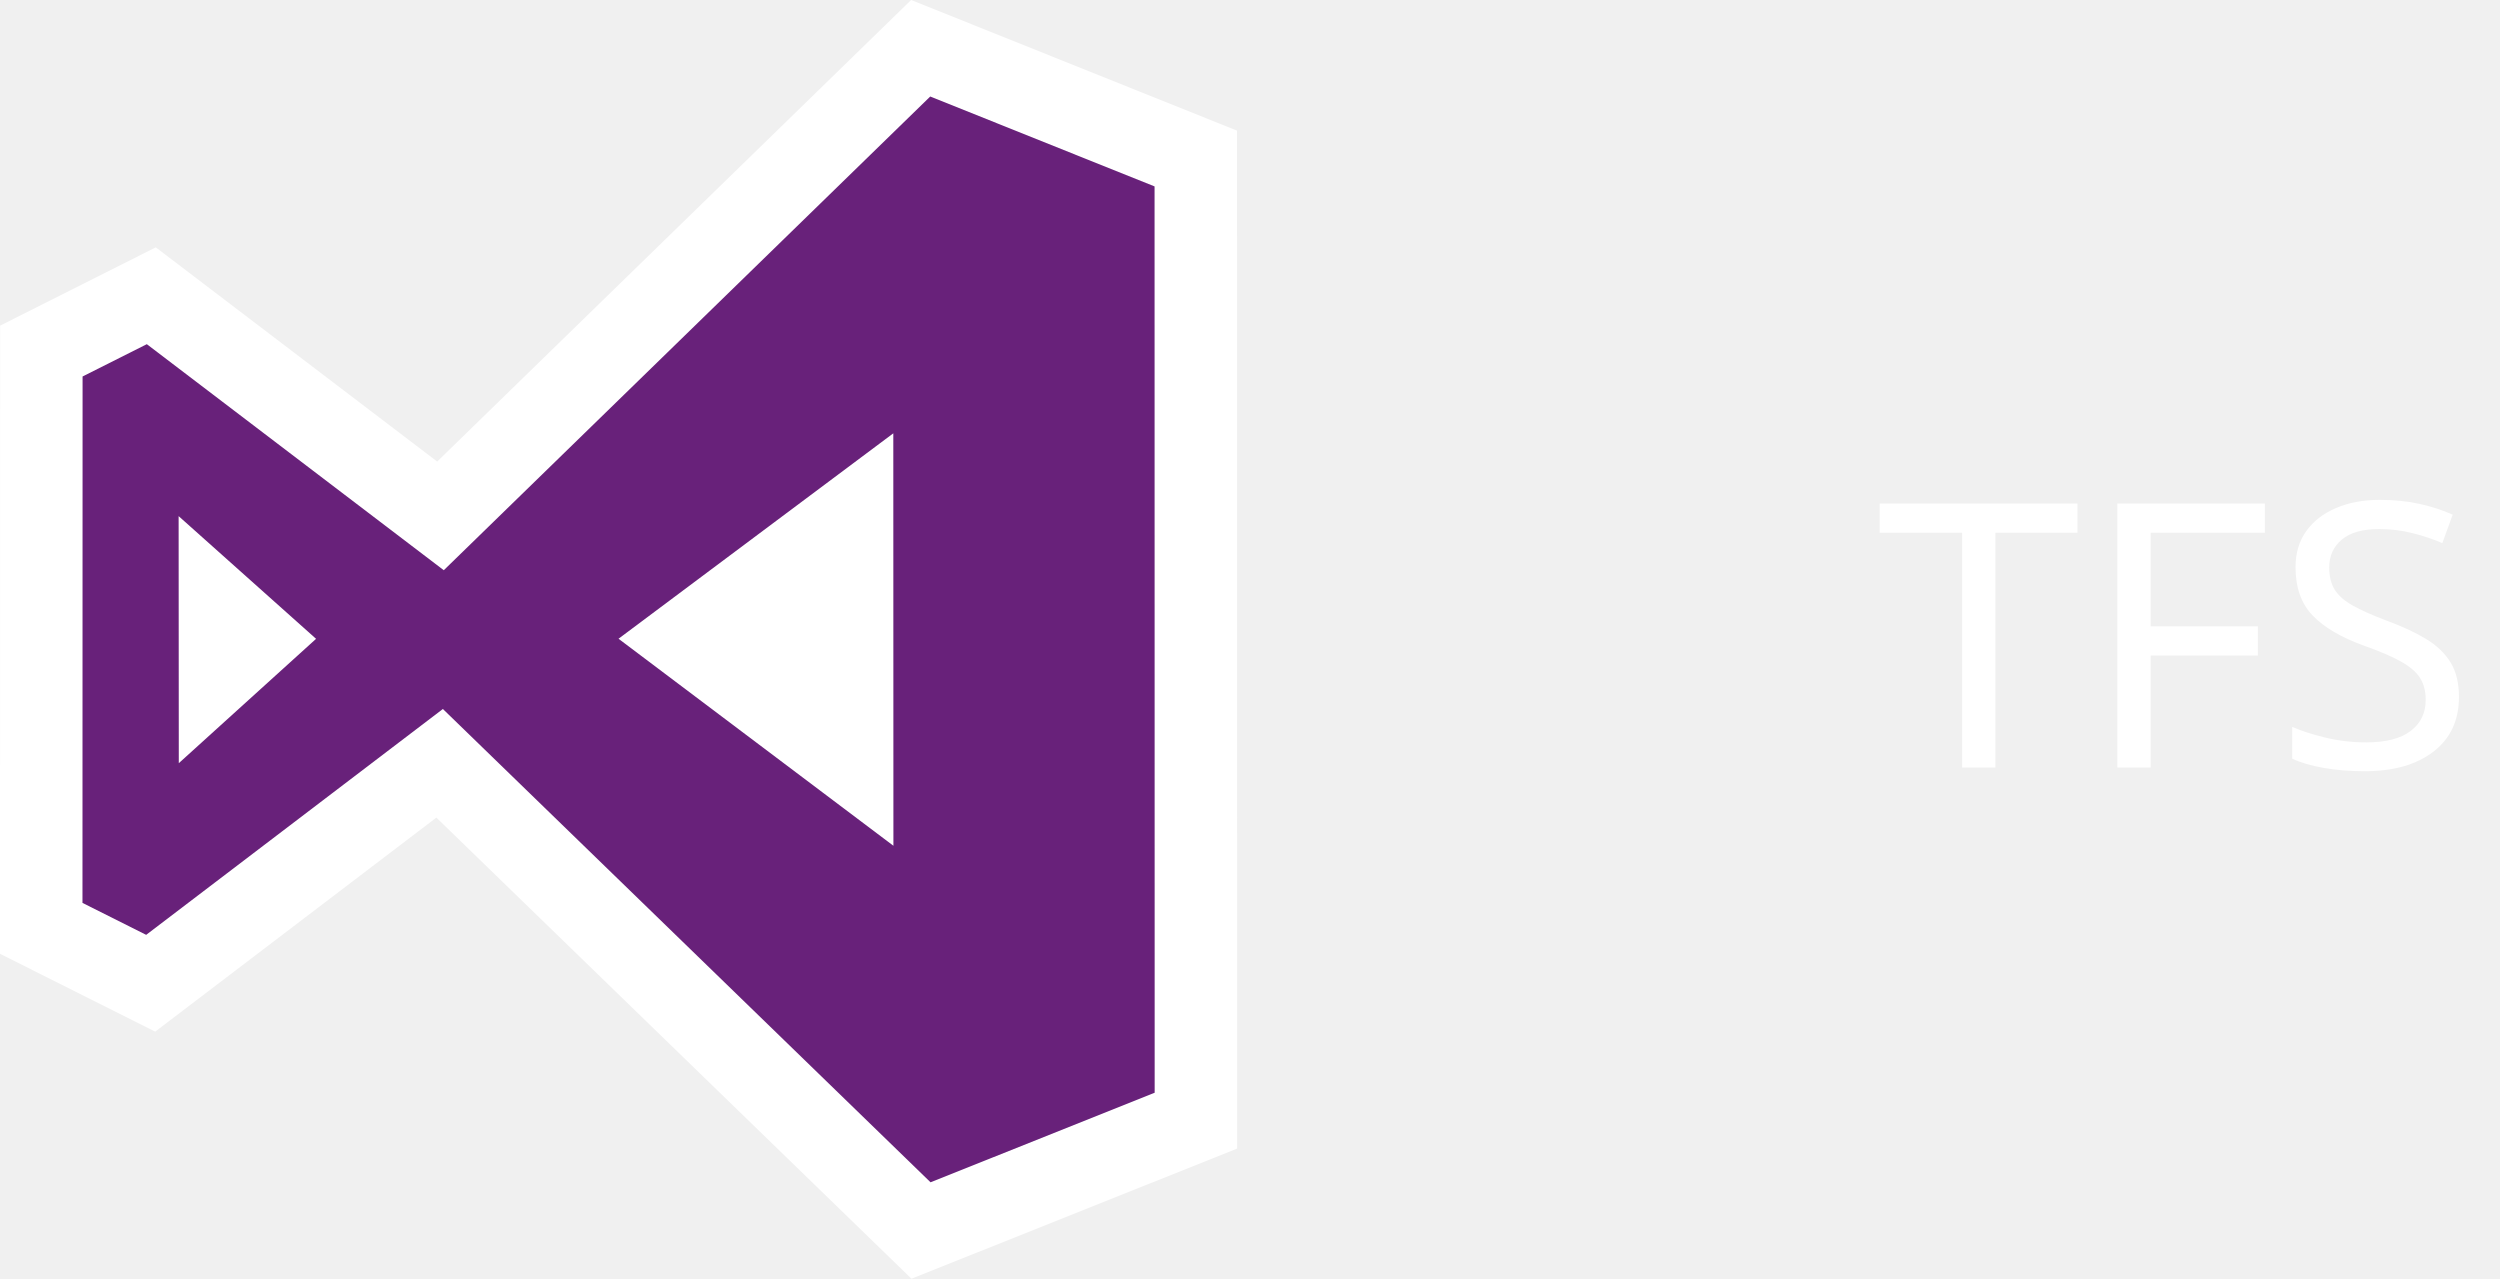
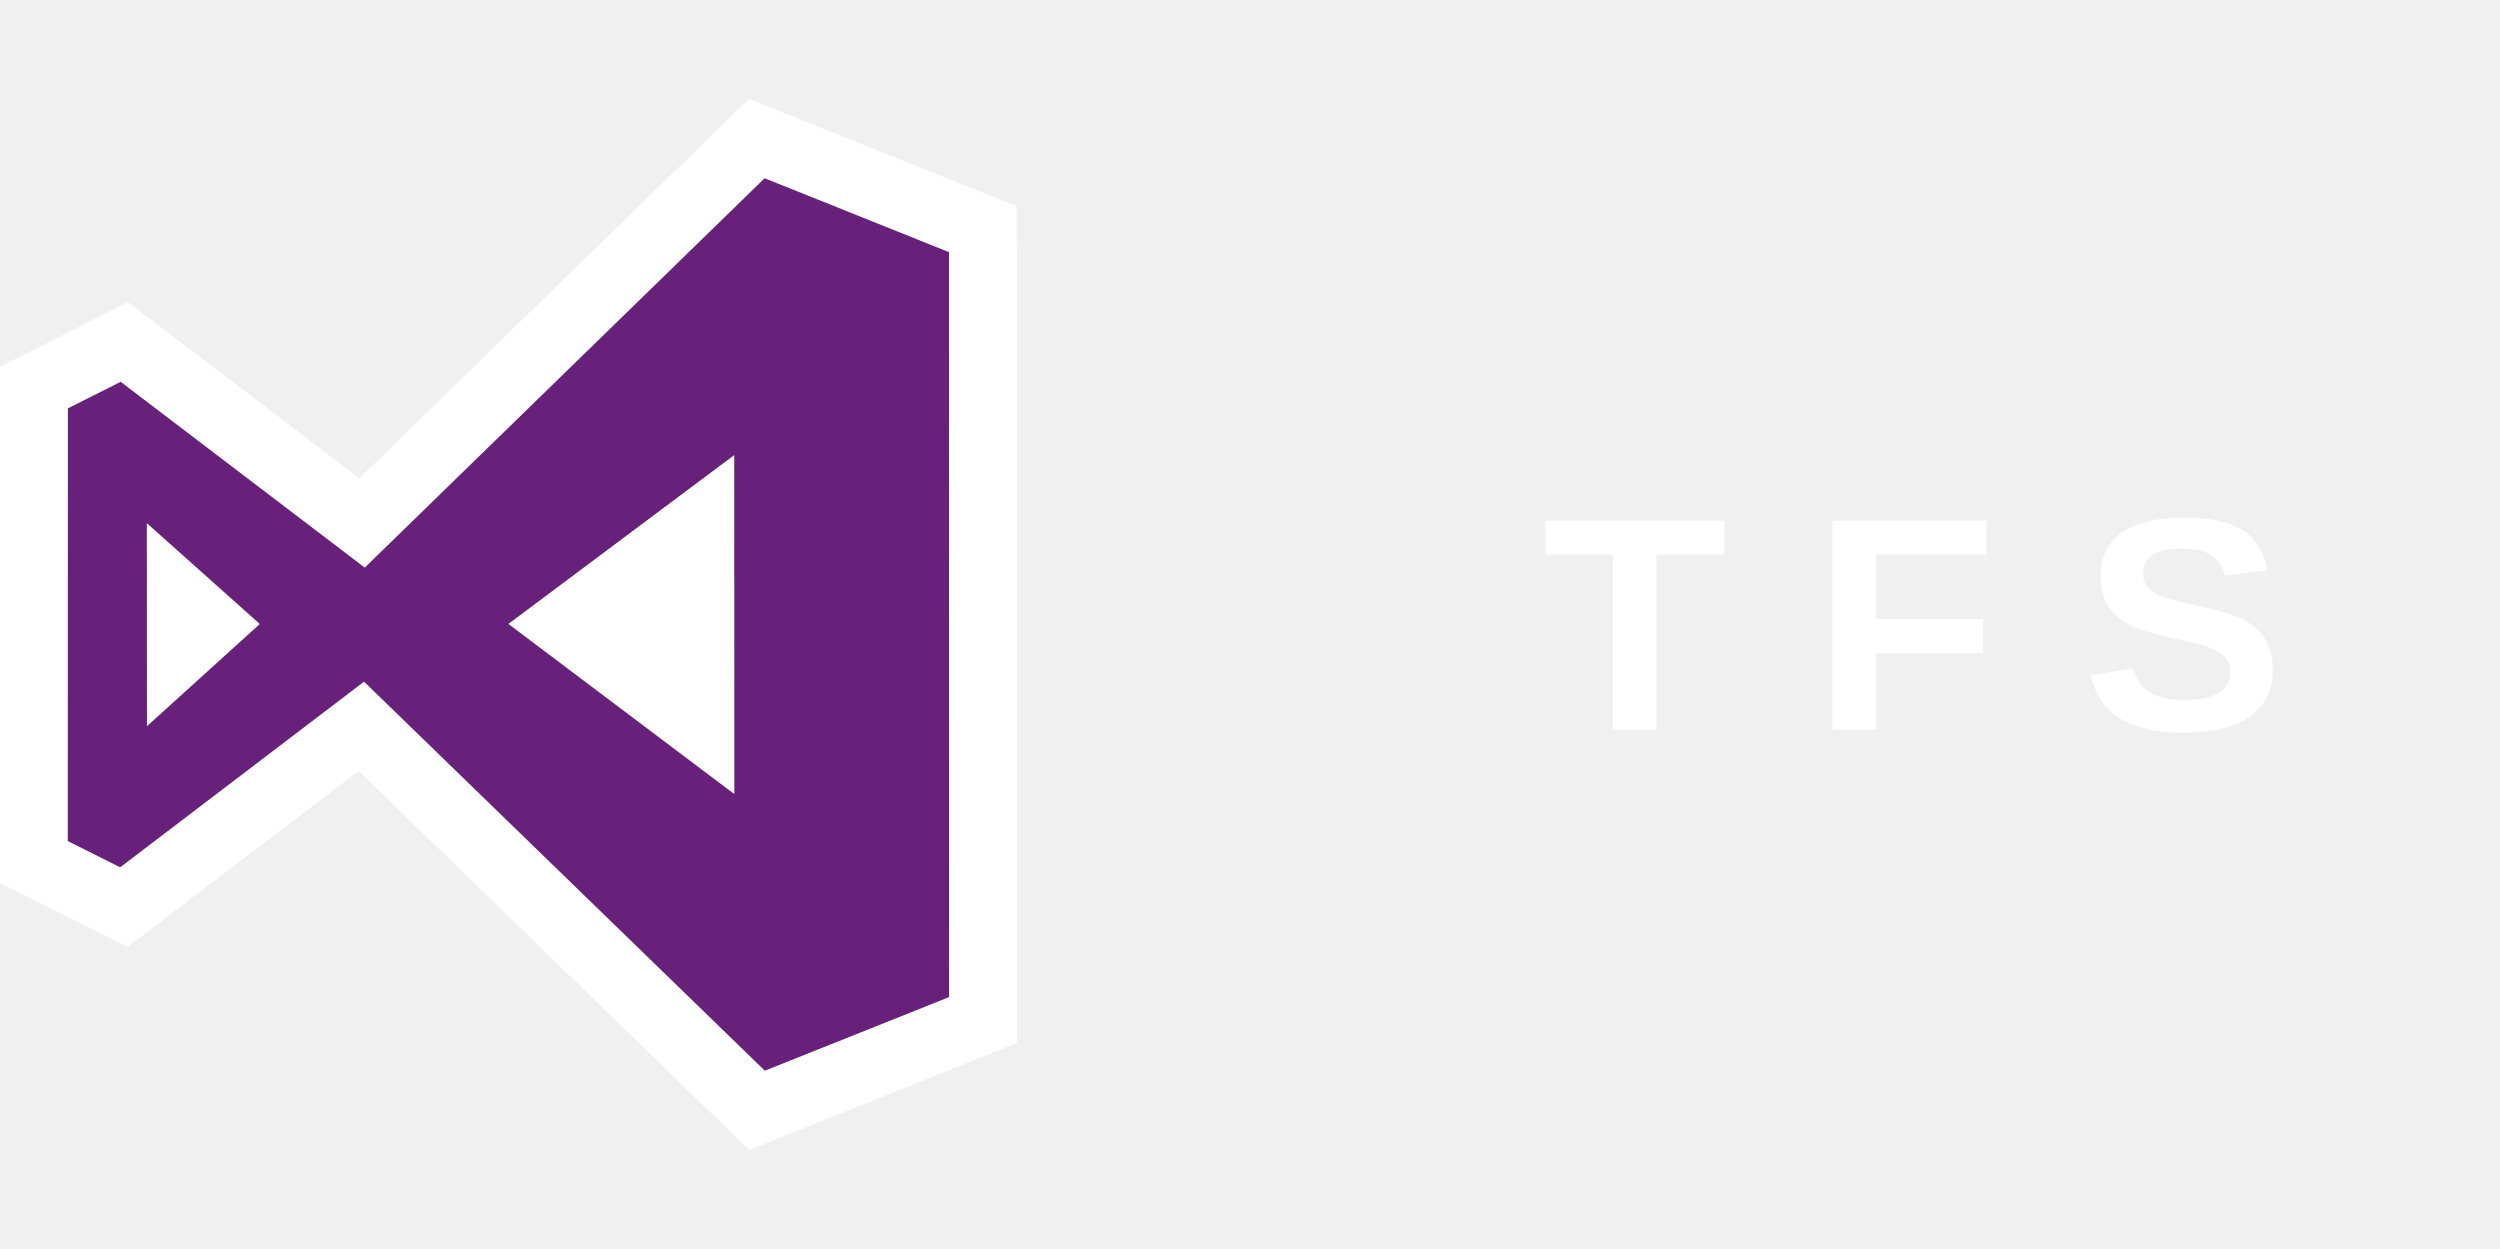
- <svg xmlns="http://www.w3.org/2000/svg" width="418.444" height="214.029" viewBox="0 0 1150.722 588.58" version="1.1" preserveAspectRatio="xMidYMid" id="svg4538">
+ <svg xmlns="http://www.w3.org/2000/svg" width="428.444" height="214.029" viewBox="0 0 1400 588.58" version="1.1" preserveAspectRatio="xMidYMid" id="svg4538">
  <defs id="defs4542" />
  <g id="g4536" transform="matrix(2.233255,0,0,2.233255,-1.136593,-0.2106911)">
    <path d="M 188.37,263.647 90.446,168.607 32.494,212.721 0.509,196.675 0.533,67.212 32.618,51.076 90.614,95.224 188.299,0.094 255.468,27.019 l 0.023,209.805 -67.12,26.822" id="path4532" style="fill:#ffffff" />
    <path d="M 238.472,38.518 192.238,19.985 91.976,117.622 30.77,71.031 17.529,77.69 l -0.021,108.497 13.129,6.586 61.152,-46.55 100.51,97.55 46.194,-18.46 -0.021,-186.795 z M 37.359,157.395 l -0.034,-50.924 28.328,25.29 -28.295,25.634 z m 90.631,-25.653 56.635,-42.338 0.022,85.008 -56.658,-42.67 z" id="path4534" style="fill:#68217a" />
  </g>
-   <text xml:space="preserve" style="font-style:normal;font-variant:normal;font-weight:normal;font-stretch:normal;font-size:170.168px;line-height:1.25;font-family:'Cascadia Code';-inkscape-font-specification:'Cascadia Code';letter-spacing:0px;word-spacing:0px;fill:#ffffff;fill-opacity:1;stroke:none;stroke-width:8.741" x="863.481" y="353.284" id="text4548">
-     <tspan id="tspan4546" x="863.481" y="353.284" style="font-style:normal;font-variant:normal;font-weight:normal;font-stretch:normal;font-family:'Cascadia Code';-inkscape-font-specification:'Cascadia Code';fill:#ffffff;fill-opacity:1;stroke-width:8.741">TFS</tspan>
+   <text xml:space="preserve" style="font-style:normal;font-variant:normal;font-weight:bold;font-stretch:normal;font-size:170.168px;line-height:1.25;font-family:'Arial';-inkscape-font-specification:'Arial';letter-spacing:0px;word-spacing:0px;fill:#ffffff;fill-opacity:1;stroke:none;stroke-width:8.741" x="863.481" y="353.284" id="text4548">
+     <tspan id="tspan4546" x="863.481" y="353.284" style="font-style:normal;font-variant:normal;font-weight:bold;font-stretch:normal;font-family:'Arial';-inkscape-font-specification:'Arial';fill:#ffffff;fill-opacity:1;stroke-width:8.741">T F S</tspan>
  </text>
</svg>
